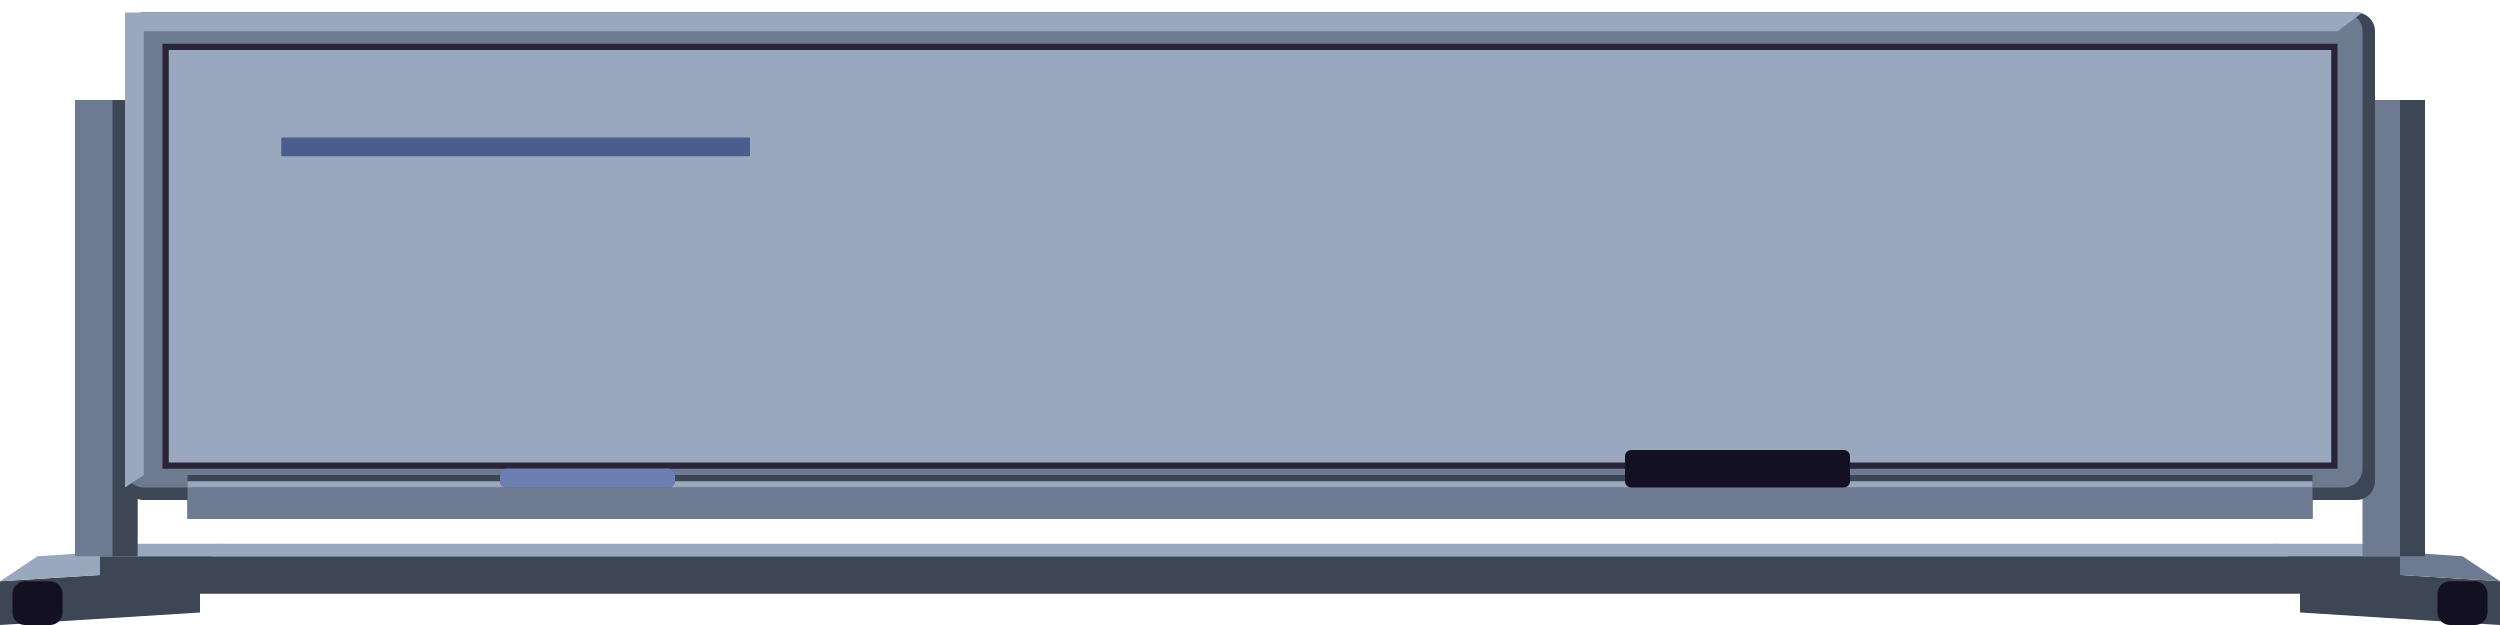
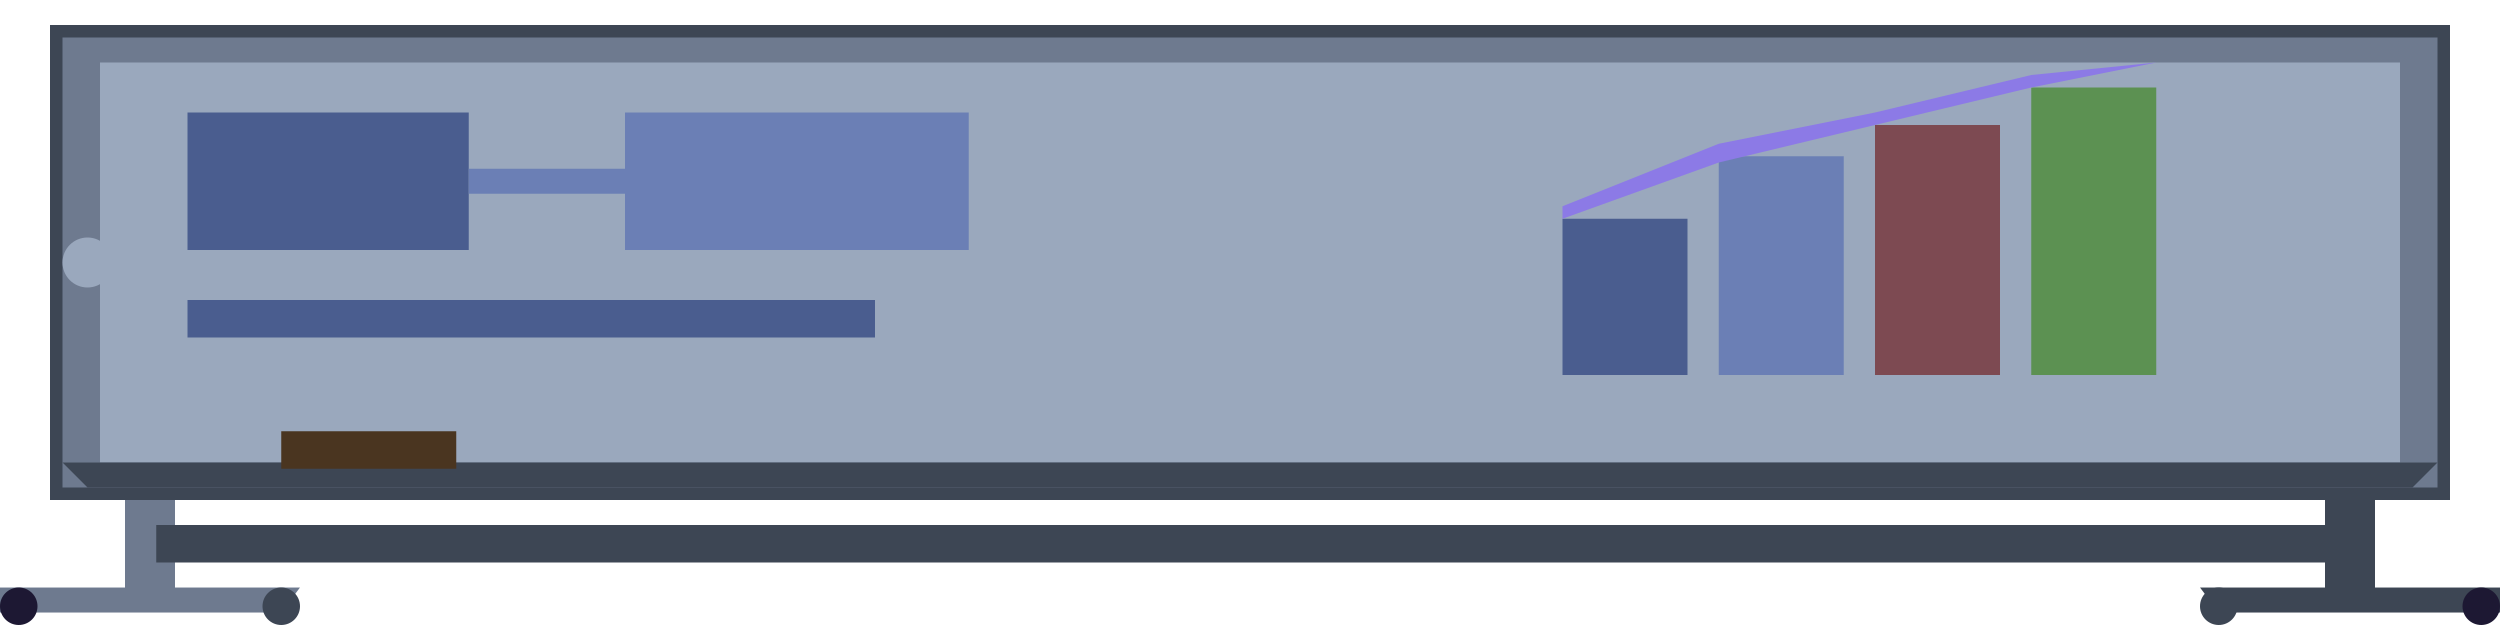
<svg xmlns="http://www.w3.org/2000/svg" viewBox="0 0 400 100">
-   <polygon points="0,100 0,93 32,91 32,98" fill="#3d4654" />
-   <polygon points="0,93 6,89 36,87 32,91" fill="#9aa8bd" />
-   <rect x="2" y="93" width="8" height="7" rx="2" fill="#141024" />
-   <polygon points="368,98 368,91 400,93 400,100" fill="#3d4654" />
-   <polygon points="364,87 394,89 400,93 368,91" fill="#6e7a8f" />
-   <rect x="390" y="93" width="8" height="7" rx="2" fill="#141024" />
-   <rect x="16" y="89" width="368" height="6" fill="#3d4654" />
-   <rect x="16" y="87" width="368" height="2" fill="#9aa8bd" />
-   <rect x="12" y="16" width="10" height="73" fill="#6e7a8f" />
-   <rect x="18" y="16" width="4" height="73" fill="#3d4654" />
-   <rect x="378" y="16" width="10" height="73" fill="#6e7a8f" />
-   <rect x="384" y="16" width="4" height="73" fill="#3d4654" />
-   <rect x="20" y="2" width="360" height="78" rx="3" fill="#3d4654" />
-   <rect x="20" y="2" width="358" height="76" rx="3" fill="#6e7a8f" />
-   <polygon points="20,2 378,2 374,5 23,5 23,76 20,78" fill="#9aa8bd" />
-   <rect x="26" y="7" width="348" height="68" fill="#2a2438" />
-   <rect x="27" y="8" width="346" height="66" fill="#9aa8bd" />
-   <rect x="30" y="76" width="340" height="7" fill="#3d4654" />
-   <rect x="30" y="78" width="340" height="5" fill="#6e7a8f" />
-   <rect x="30" y="77" width="340" height="1" fill="#9aa8bd" />
-   <polygon points="45,22 120,22 120,25 45,25" fill="#4a5d8f" />
-   <rect x="80" y="75" width="28" height="3" rx="1" fill="#7d4a52" />
-   <rect x="80" y="75" width="28" height="3" rx="1" fill="#6b7fb5" />
-   <rect x="260" y="72" width="36" height="6" rx="1" fill="#141024" />
+   <polygon points="0,94 48,94 45,98 0,98" fill="#6e7a8f" />
+   <circle cx="3" cy="97" r="3" fill="#1d1833" />
+   <circle cx="45" cy="97" r="3" fill="#3d4654" />
+   <polygon points="352,94 400,94 400,98 355,98" fill="#3d4654" />
+   <circle cx="355" cy="97" r="3" fill="#3d4654" />
+   <circle cx="397" cy="97" r="3" fill="#1d1833" />
+   <polygon points="20,30 28,30 28,95 20,95" fill="#6e7a8f" />
+   <polygon points="372,30 380,30 380,95 372,95" fill="#3d4654" />
+   <rect x="25" y="84" width="350" height="6" fill="#3d4654" />
+   <rect x="8" y="4" width="384" height="76" fill="#3d4654" />
+   <rect x="10" y="6" width="380" height="72" fill="#6e7a8f" />
+   <rect x="16" y="10" width="368" height="64" fill="#9aa8bd" />
+   <rect x="30" y="18" width="45" height="22" fill="#4a5d8f" />
+   <rect x="75" y="27" width="25" height="4" fill="#6b7fb5" />
+   <rect x="100" y="18" width="55" height="22" fill="#6b7fb5" />
+   <rect x="30" y="48" width="110" height="6" fill="#4a5d8f" />
+   <rect x="250" y="35" width="20" height="25" fill="#4a5d8f" />
+   <rect x="275" y="25" width="20" height="35" fill="#6b7fb5" />
+   <rect x="300" y="20" width="20" height="40" fill="#7d4a52" />
+   <rect x="325" y="14" width="20" height="46" fill="#5c9152" />
+   <polygon points="250,33 275,23 300,18 325,12 345,10 325,14 300,20 275,26 250,35" fill="#8c7ae6" />
+   <polygon points="10,74 390,74 386,78 14,78" fill="#3d4654" />
+   <rect x="45" y="69" width="28" height="6" fill="#4a3520" />
+   <circle cx="14" cy="42" r="4" fill="#9aa8bd" />
</svg>
